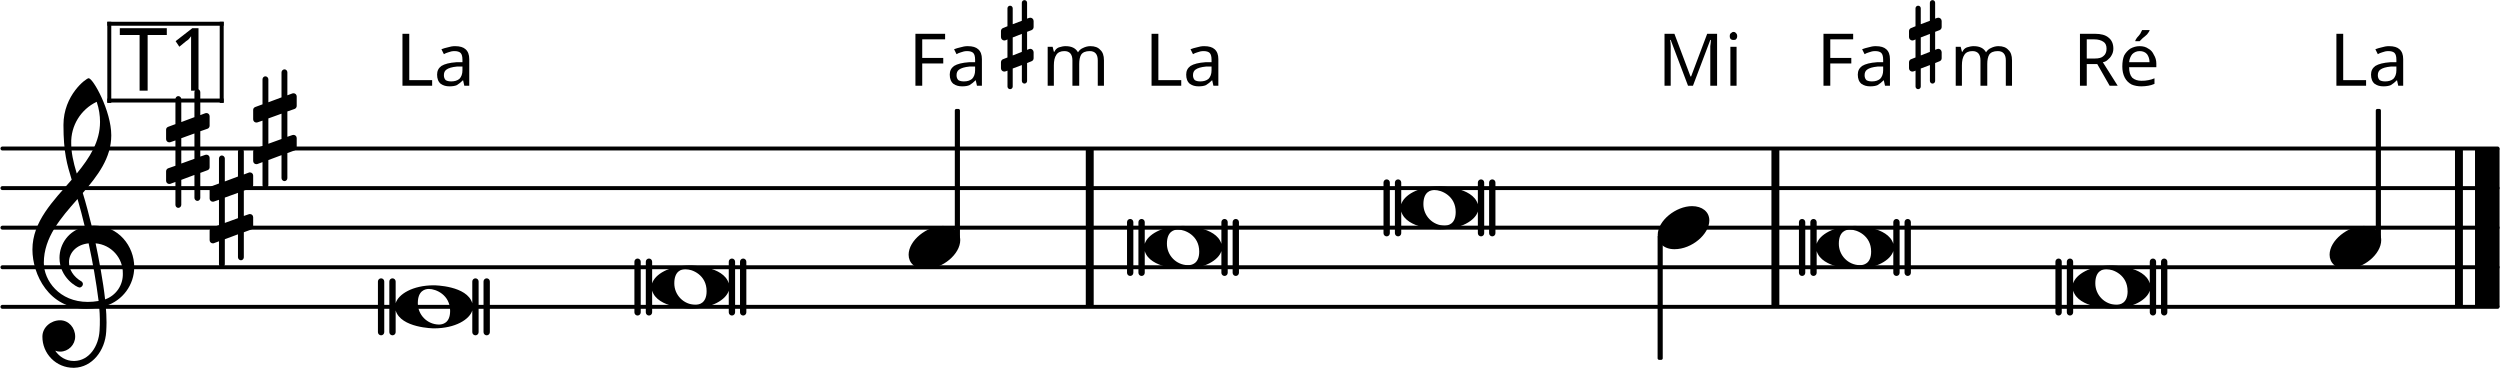
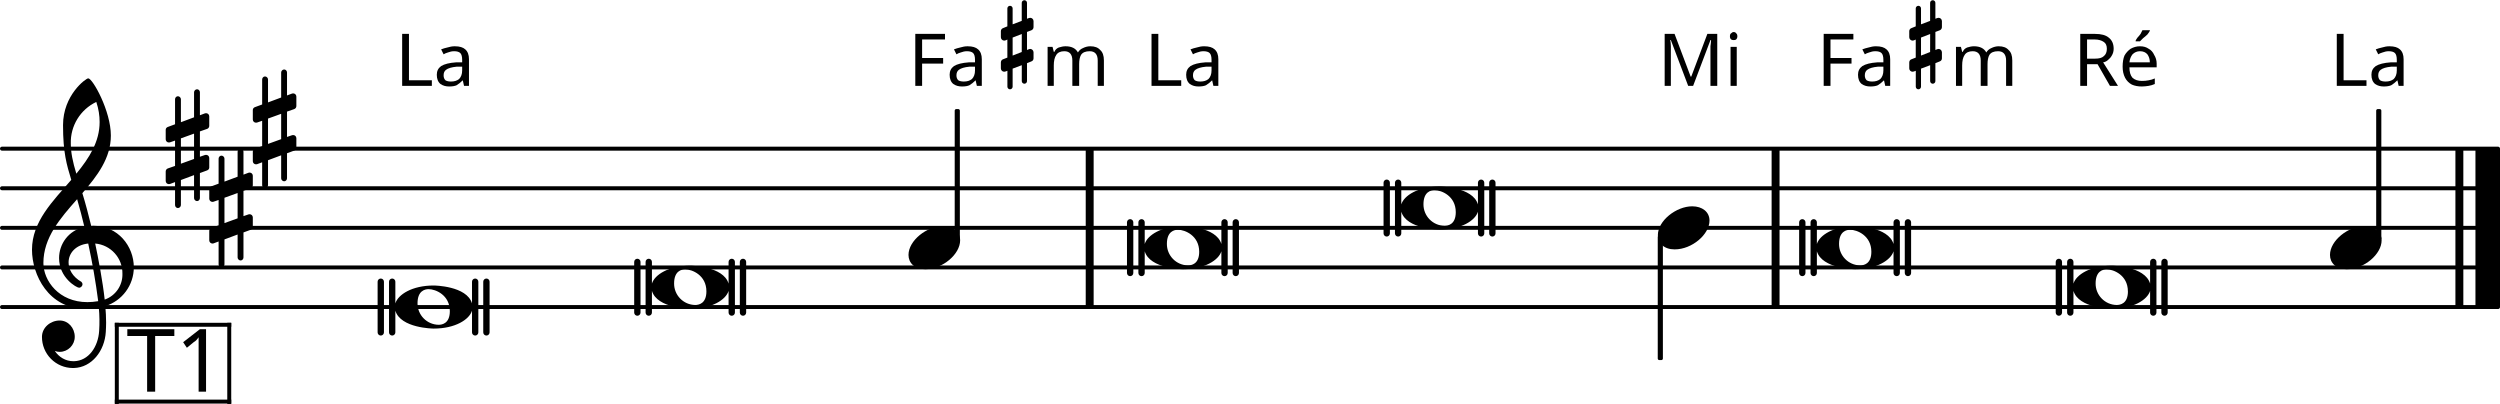
- <svg xmlns="http://www.w3.org/2000/svg" width="398.4" height="58.66" viewBox="0 -3.59 63.14 9.3" fill="currentColor" font-family="Linux Libertine">
+ <svg xmlns="http://www.w3.org/2000/svg" width="398.4" height="64.33" viewBox="0 -3.59 63.14 10.19" fill="currentColor" font-family="Linux Libertine">
  <style type="text/css">tspan{white-space:pre}</style>
  <rect width=".2" height="4" x="0" y="-2" ry="0" transform="translate(27.421 2.162)" />
  <rect width=".62" height="4" x="0" y="-2" ry="0" transform="translate(62.52 2.162)" />
  <rect width=".2" height="4" x="0" y="-2" ry="0" transform="translate(62.014 2.162)" />
  <path stroke="currentColor" stroke-linecap="round" stroke-linejoin="round" stroke-width=".1" d="M.05 4.162h63.04M.05 3.162h63.04M.05 2.162h63.04M.05 1.162h63.04M.05.162h63.04" />
  <rect width=".2" height="4" x="0" y="-2" ry="0" transform="translate(44.744 2.162)" />
  <text font-size="1.85" text-anchor="start" transform="translate(9.985 -1.424)">
    <tspan>La</tspan>
  </text>
  <path d="M12.365 4.802c0 .044-.036.08-.08.08s-.08-.036-.08-.08v-1.28c0-.044.036-.08.08-.08s.08.036.08.08zm-2.668 0c0 .044-.036.08-.08.08s-.08-.036-.08-.08v-1.28c0-.044.036-.08.08-.08s.08.036.08.08zm1.256-1.184c.012 0 .836.008.968.452v-.548c0-.044.036-.08.08-.08s.08.036.08.08v1.28c0 .044-.036.08-.08.08s-.08-.036-.08-.08v-.548c-.068.224-.424.452-.968.452-.012 0-.836-.008-.968-.452v.548c0 .044-.036.08-.08.08s-.08-.036-.08-.08v-1.28c0-.044.036-.08.08-.08s.08.036.08.08v.548c.068-.224.424-.452.968-.452m.408.648c0-.408-.36-.556-.536-.556-.092 0-.28.04-.28.356a.54.54 0 0 0 .532.544c.088 0 .284-.032.284-.344M1.864 5.702H1.84a.783.783 0 0 1-.78-.788c0-.232.212-.412.448-.412.216 0 .38.188.38.412 0 .208-.172.38-.38.38a.3.3 0 0 1-.124-.024c.104.156.272.26.468.26h.016zm.54-3.144c.076.356.192.968.24 1.416a.67.67 0 0 0 .448-.652.753.753 0 0 0-.688-.764m-1.308.492c0 .448.392.988 1.112.988q.127 0 .272-.024a17 17 0 0 0-.252-1.456c-.316.032-.496.244-.496.476 0 .176.1.364.324.492q.029.03.028.06c0 .044-.04.088-.088.088-.06 0-.504-.248-.504-.748 0-.352.232-.696.64-.788a15 15 0 0 0-.184-.7c-.428.484-.852.972-.852 1.612m1.132-4.664c.112 0 .572.824.572 1.444 0 .572-.344 1.02-.72 1.456.084.272.156.552.224.828q.031-.002.056-.004c.62 0 1.02.516 1.02 1.048 0 .452-.296.848-.72.98q.019.21.02.42c0 .076-.004.156-.008.232-.028.476-.352.9-.808.912l.004-.172c.372-.008.612-.368.636-.764a3.775 3.775 0 0 0-.008-.588q-.169.031-.32.032C1.22 4.21.808 3.342.808 2.714c0-.708.524-1.224.992-1.764-.116-.384-.208-.68-.208-1.384 0-.756.576-1.18.636-1.18M1.788.034c0 .22.048.46.14.76.328-.4.588-.808.588-1.304 0-.16-.024-.328-.084-.508A1.13 1.13 0 0 0 1.788.034M4.185-.314c0-.032.02-.06.052-.072l.184-.068v-.632c0-.04.032-.076.072-.076s.076.036.076.076v.58l.332-.124v-.632c0-.04.036-.076.076-.076s.072.036.072.076v.58l.128-.048q.014-.005.028-.004a.08.08 0 0 1 .08.08v.24c0 .032-.02.064-.052.076l-.184.064v.64l.128-.044q.014-.005.028-.004a.08.08 0 0 1 .08.08v.24c0 .032-.02.06-.052.072l-.184.068v.632c0 .04-.032.076-.072.076s-.076-.036-.076-.076V.83l-.332.124v.632c0 .04-.036.076-.076.076s-.072-.036-.072-.076v-.58l-.128.048q-.014.005-.028.004a.08.08 0 0 1-.08-.08v-.24c0-.032.02-.064.052-.076l.184-.064v-.64l-.128.044q-.014.005-.028.004a.08.08 0 0 1-.08-.08zm.716.096-.332.12v.64l.332-.12zM5.285 1.186c0-.032.02-.06.052-.072l.184-.068V.414c0-.04.032-.076.072-.076s.076.036.076.076v.58L6.001.87V.238c0-.04.036-.076.076-.076s.072.036.072.076v.58L6.277.77c.008-.004.02-.004.028-.004a.08.08 0 0 1 .08.08v.24c0 .032-.02.064-.052.076l-.184.064v.64l.128-.044c.008-.004.02-.004.028-.004a.08.08 0 0 1 .08.08v.24c0 .032-.02.06-.052.072l-.184.068v.632c0 .04-.032.076-.072.076s-.076-.036-.076-.076v-.58l-.332.124v.632c0 .04-.036.076-.076.076s-.072-.036-.072-.076v-.58l-.128.048c-.008.004-.02.004-.028.004a.08.08 0 0 1-.08-.08v-.24c0-.032.02-.064.052-.076l.184-.064v-.64l-.128.044c-.008.004-.02.004-.028.004a.08.08 0 0 1-.08-.08zm.716.096-.332.12v.64l.332-.12zM6.385-.814c0-.032.02-.06.052-.072l.184-.068v-.632c0-.04.032-.076.072-.076s.076.036.076.076v.58l.332-.124v-.632c0-.04.036-.076.076-.076s.072.036.072.076v.58l.128-.048q.014-.005.028-.004a.08.08 0 0 1 .08.08v.24c0 .032-.02.064-.052.076l-.184.064v.64l.128-.044q.014-.005.028-.004a.08.08 0 0 1 .08.08v.24c0 .032-.02.06-.052.072l-.184.068V.91c0 .04-.032.076-.072.076S7.101.95 7.101.91V.33l-.332.124v.632c0 .04-.036.076-.076.076s-.072-.036-.072-.076v-.58l-.128.048q-.014.005-.028.004a.08.08 0 0 1-.08-.08v-.24c0-.032.02-.064.052-.076l.184-.064v-.64l-.128.044q-.014.005-.028.004a.08.08 0 0 1-.08-.08zm.716.096-.332.12v.64l.332-.12zM18.845 4.302c0 .044-.036.08-.08.08s-.08-.036-.08-.08v-1.28c0-.044.036-.08.08-.08s.08.036.08.08zm-2.668 0c0 .044-.036.08-.08.08s-.08-.036-.08-.08v-1.28c0-.044.036-.08.08-.08s.08.036.08.08zm1.256-1.184c.012 0 .836.008.968.452v-.548c0-.044.036-.08.08-.08s.08.036.08.08v1.28c0 .044-.036.08-.08.08s-.08-.036-.08-.08v-.548c-.068.224-.424.452-.968.452-.012 0-.836-.008-.968-.452v.548c0 .044-.036.08-.08.08s-.08-.036-.08-.08v-1.28c0-.044.036-.08.08-.08s.08.036.08.08v.548c.068-.224.424-.452.968-.452m.408.648c0-.408-.36-.556-.536-.556-.092 0-.28.04-.28.356a.54.54 0 0 0 .532.544c.088 0 .284-.032.284-.344" />
  <text font-size="1.85" text-anchor="start" transform="translate(22.945 -1.424)">
    <tspan>Fa</tspan>
  </text>
  <path d="M25.278-2.804c0-.036.02-.066.054-.078l.11-.045v-.453c0-.036.03-.066.067-.066s.066.03.066.066v.402l.23-.087v-.456c0-.036.03-.066.067-.066s.066.03.066.066v.402l.048-.018a.1.1 0 0 1 .033-.006c.045 0 .084.036.084.084v.15a.085.085 0 0 1-.054.081l-.111.042v.456l.048-.02a.1.1 0 0 1 .033-.007c.045 0 .084.04.084.087v.15a.08.08 0 0 1-.054.078l-.111.045v.453c0 .036-.03.066-.066.066s-.066-.03-.066-.066v-.402l-.231.087v.456c0 .036-.03.066-.066.066s-.066-.03-.066-.066v-.402l-.048.018a.1.1 0 0 1-.033.006.084.084 0 0 1-.084-.084v-.15c0-.036.02-.069.054-.08l.11-.043v-.456l-.047.021a.1.1 0 0 1-.033.006.086.086 0 0 1-.084-.087zm.528.07-.231.09v.455l.23-.09z" />
  <text font-size="1.85" text-anchor="start" transform="translate(26.302 -1.424)">
    <tspan>m</tspan>
  </text>
  <path d="M22.945 2.846c0-.364.464-.728.868-.728.252 0 .436.14.436.36 0 .348-.44.728-.88.728-.268 0-.424-.156-.424-.36" />
  <rect width=".13" height="3.31" x="-.07" y="-3" ry=".04" transform="translate(24.182 2.162)" />
  <text font-size="1.85" text-anchor="start" transform="translate(28.911 -1.424)">
    <tspan>La</tspan>
  </text>
  <path d="M31.291 3.302c0 .044-.036.08-.08.08s-.08-.036-.08-.08v-1.28c0-.044.036-.08.08-.08s.08.036.08.08zm-2.668 0c0 .044-.036.08-.08.08s-.08-.036-.08-.08v-1.28c0-.044.036-.08.08-.08s.08.036.08.08zm1.256-1.184c.012 0 .836.008.968.452v-.548c0-.044.036-.08.08-.08s.08.036.08.08v1.28c0 .044-.036.08-.08.08s-.08-.036-.08-.08v-.548c-.068.224-.424.452-.968.452-.012 0-.836-.008-.968-.452v.548c0 .044-.036.08-.08.08s-.08-.036-.08-.08v-1.28c0-.044.036-.08.08-.08s.08.036.08.08v.548c.068-.224.424-.452.968-.452m.408.648c0-.408-.36-.556-.536-.556-.092 0-.28.04-.28.356a.54.54 0 0 0 .532.544c.088 0 .284-.032.284-.344M37.771 2.302c0 .044-.036.08-.08.08s-.08-.036-.08-.08v-1.28c0-.044.036-.08.08-.08s.08.036.08.08zm-2.668 0c0 .044-.036.08-.08.08s-.08-.036-.08-.08v-1.28c0-.044.036-.08.08-.08s.08.036.08.08zm1.256-1.184c.012 0 .836.008.968.452v-.548c0-.044.036-.08.08-.08s.08.036.08.08v1.28c0 .044-.036.08-.08.08s-.08-.036-.08-.08v-.548c-.068.224-.424.452-.968.452-.012 0-.836-.008-.968-.452v.548c0 .044-.036.08-.08.08s-.08-.036-.08-.08v-1.28c0-.044.036-.08.08-.08s.08.036.08.08v.548c.068-.224.424-.452.968-.452m.408.648c0-.408-.36-.556-.536-.556-.092 0-.28.04-.28.356a.54.54 0 0 0 .532.544c.088 0 .284-.032.284-.344" />
  <text font-size="1.85" text-anchor="start" transform="translate(41.871 -1.424)">
    <tspan>Mi</tspan>
  </text>
  <path d="M41.871 2.346c0-.364.464-.728.868-.728.252 0 .436.14.436.36 0 .348-.44.728-.88.728-.268 0-.424-.156-.424-.36" />
  <rect width=".13" height="3.15" x="-.07" y=".19" ry=".04" transform="translate(41.938 2.162)" />
  <text font-size="1.85" text-anchor="start" transform="translate(45.887 -1.424)">
    <tspan>Fa</tspan>
  </text>
  <path d="M48.22-2.804c0-.036.02-.066.054-.078l.11-.045v-.453c0-.036.03-.066.067-.066s.066.03.066.066v.402l.23-.087v-.456c0-.036.03-.066.067-.066s.066.03.066.066v.402l.048-.018a.1.1 0 0 1 .033-.006c.045 0 .084.036.084.084v.15a.085.085 0 0 1-.054.081l-.111.042v.456l.048-.02a.1.1 0 0 1 .033-.007c.045 0 .084.04.084.087v.15a.08.08 0 0 1-.054.078l-.111.045v.453c0 .036-.03.066-.066.066s-.066-.03-.066-.066v-.402l-.231.087v.456c0 .036-.03.066-.066.066s-.066-.03-.066-.066v-.402l-.048.018a.1.1 0 0 1-.033.006.084.084 0 0 1-.084-.084v-.15c0-.036.02-.069.054-.08l.11-.043v-.456l-.047.021a.1.1 0 0 1-.033.006.086.086 0 0 1-.084-.087zm.528.07-.231.09v.455l.23-.09z" />
  <text font-size="1.85" text-anchor="start" transform="translate(49.244 -1.424)">
    <tspan>m</tspan>
  </text>
  <path d="M48.267 3.302c0 .044-.036.08-.08.08s-.08-.036-.08-.08v-1.28c0-.044.036-.08.08-.08s.08.036.08.08zm-2.668 0c0 .044-.036.08-.08.08s-.08-.036-.08-.08v-1.28c0-.044.036-.08.08-.08s.08.036.08.08zm1.256-1.184c.012 0 .836.008.968.452v-.548c0-.044.036-.08.08-.08s.08.036.08.08v1.28c0 .044-.036.08-.08.08s-.08-.036-.08-.08v-.548c-.068.224-.424.452-.968.452-.012 0-.836-.008-.968-.452v.548c0 .044-.036.08-.08.08s-.08-.036-.08-.08v-1.28c0-.044.036-.08.08-.08s.08.036.08.08v.548c.068-.224.424-.452.968-.452m.408.648c0-.408-.36-.556-.536-.556-.092 0-.28.04-.28.356a.54.54 0 0 0 .532.544c.088 0 .284-.032.284-.344" />
-   <text font-size="2.2" text-anchor="start" transform="translate(3 -1.3)">
+   <text font-size="2.2" text-anchor="start" transform="translate(3.2 6.3)">
    <tspan>T1</tspan>
  </text>
-   <rect width=".1" height="2.05" x="-.3" y="-1.74" ry="0" transform="translate(3 -1.3)" />
-   <rect width=".1" height="2.05" x="2.54" y="-1.74" ry="0" transform="translate(3 -1.3)" />
-   <rect width="2.94" height=".1" x="-.3" y=".2" ry="0" transform="translate(3 -1.3)" />
-   <rect width="2.94" height=".1" x="-.3" y="-1.74" ry="0" transform="translate(3 -1.3)" />
+   <rect width=".1" height="2.05" x="-.3" y="-1.74" ry="0" transform="translate(3.2 6.3)" />
+   <rect width=".1" height="2.05" x="2.54" y="-1.74" ry="0" transform="translate(3.2 6.3)" />
+   <rect width="2.94" height=".1" x="-.3" y=".2" ry="0" transform="translate(3.2 6.3)" />
+   <rect width="2.94" height=".1" x="-.3" y="-1.74" ry="0" transform="translate(3.2 6.3)" />
  <text font-size="1.85" text-anchor="start" transform="translate(52.367 -1.424)">
    <tspan>Ré</tspan>
  </text>
  <path d="M54.747 4.302c0 .044-.036.08-.08.08s-.08-.036-.08-.08v-1.28c0-.044.036-.08.08-.08s.08.036.08.08zm-2.668 0c0 .044-.036.08-.08.08s-.08-.036-.08-.08v-1.28c0-.044.036-.08.08-.08s.08.036.08.08zm1.256-1.184c.012 0 .836.008.968.452v-.548c0-.044.036-.08.08-.08s.08.036.08.08v1.28c0 .044-.036.08-.08.08s-.08-.036-.08-.08v-.548c-.068.224-.424.452-.968.452-.012 0-.836-.008-.968-.452v.548c0 .044-.036.08-.08.08s-.08-.036-.08-.08v-1.28c0-.044.036-.08.08-.08s.08.036.08.08v.548c.068-.224.424-.452.968-.452m.407.648c0-.408-.36-.556-.535-.556-.093 0-.28.04-.28.356a.54.54 0 0 0 .531.544c.089 0 .285-.032.285-.344" />
  <text font-size="1.85" text-anchor="start" transform="translate(58.846 -1.424)">
    <tspan>La</tspan>
  </text>
  <path d="M58.846 2.846c0-.364.464-.728.868-.728.252 0 .436.14.436.36 0 .348-.44.728-.88.728-.268 0-.424-.156-.424-.36" />
  <rect width=".13" height="3.31" x="-.07" y="-3" ry=".04" transform="translate(60.083 2.162)" />
</svg>
